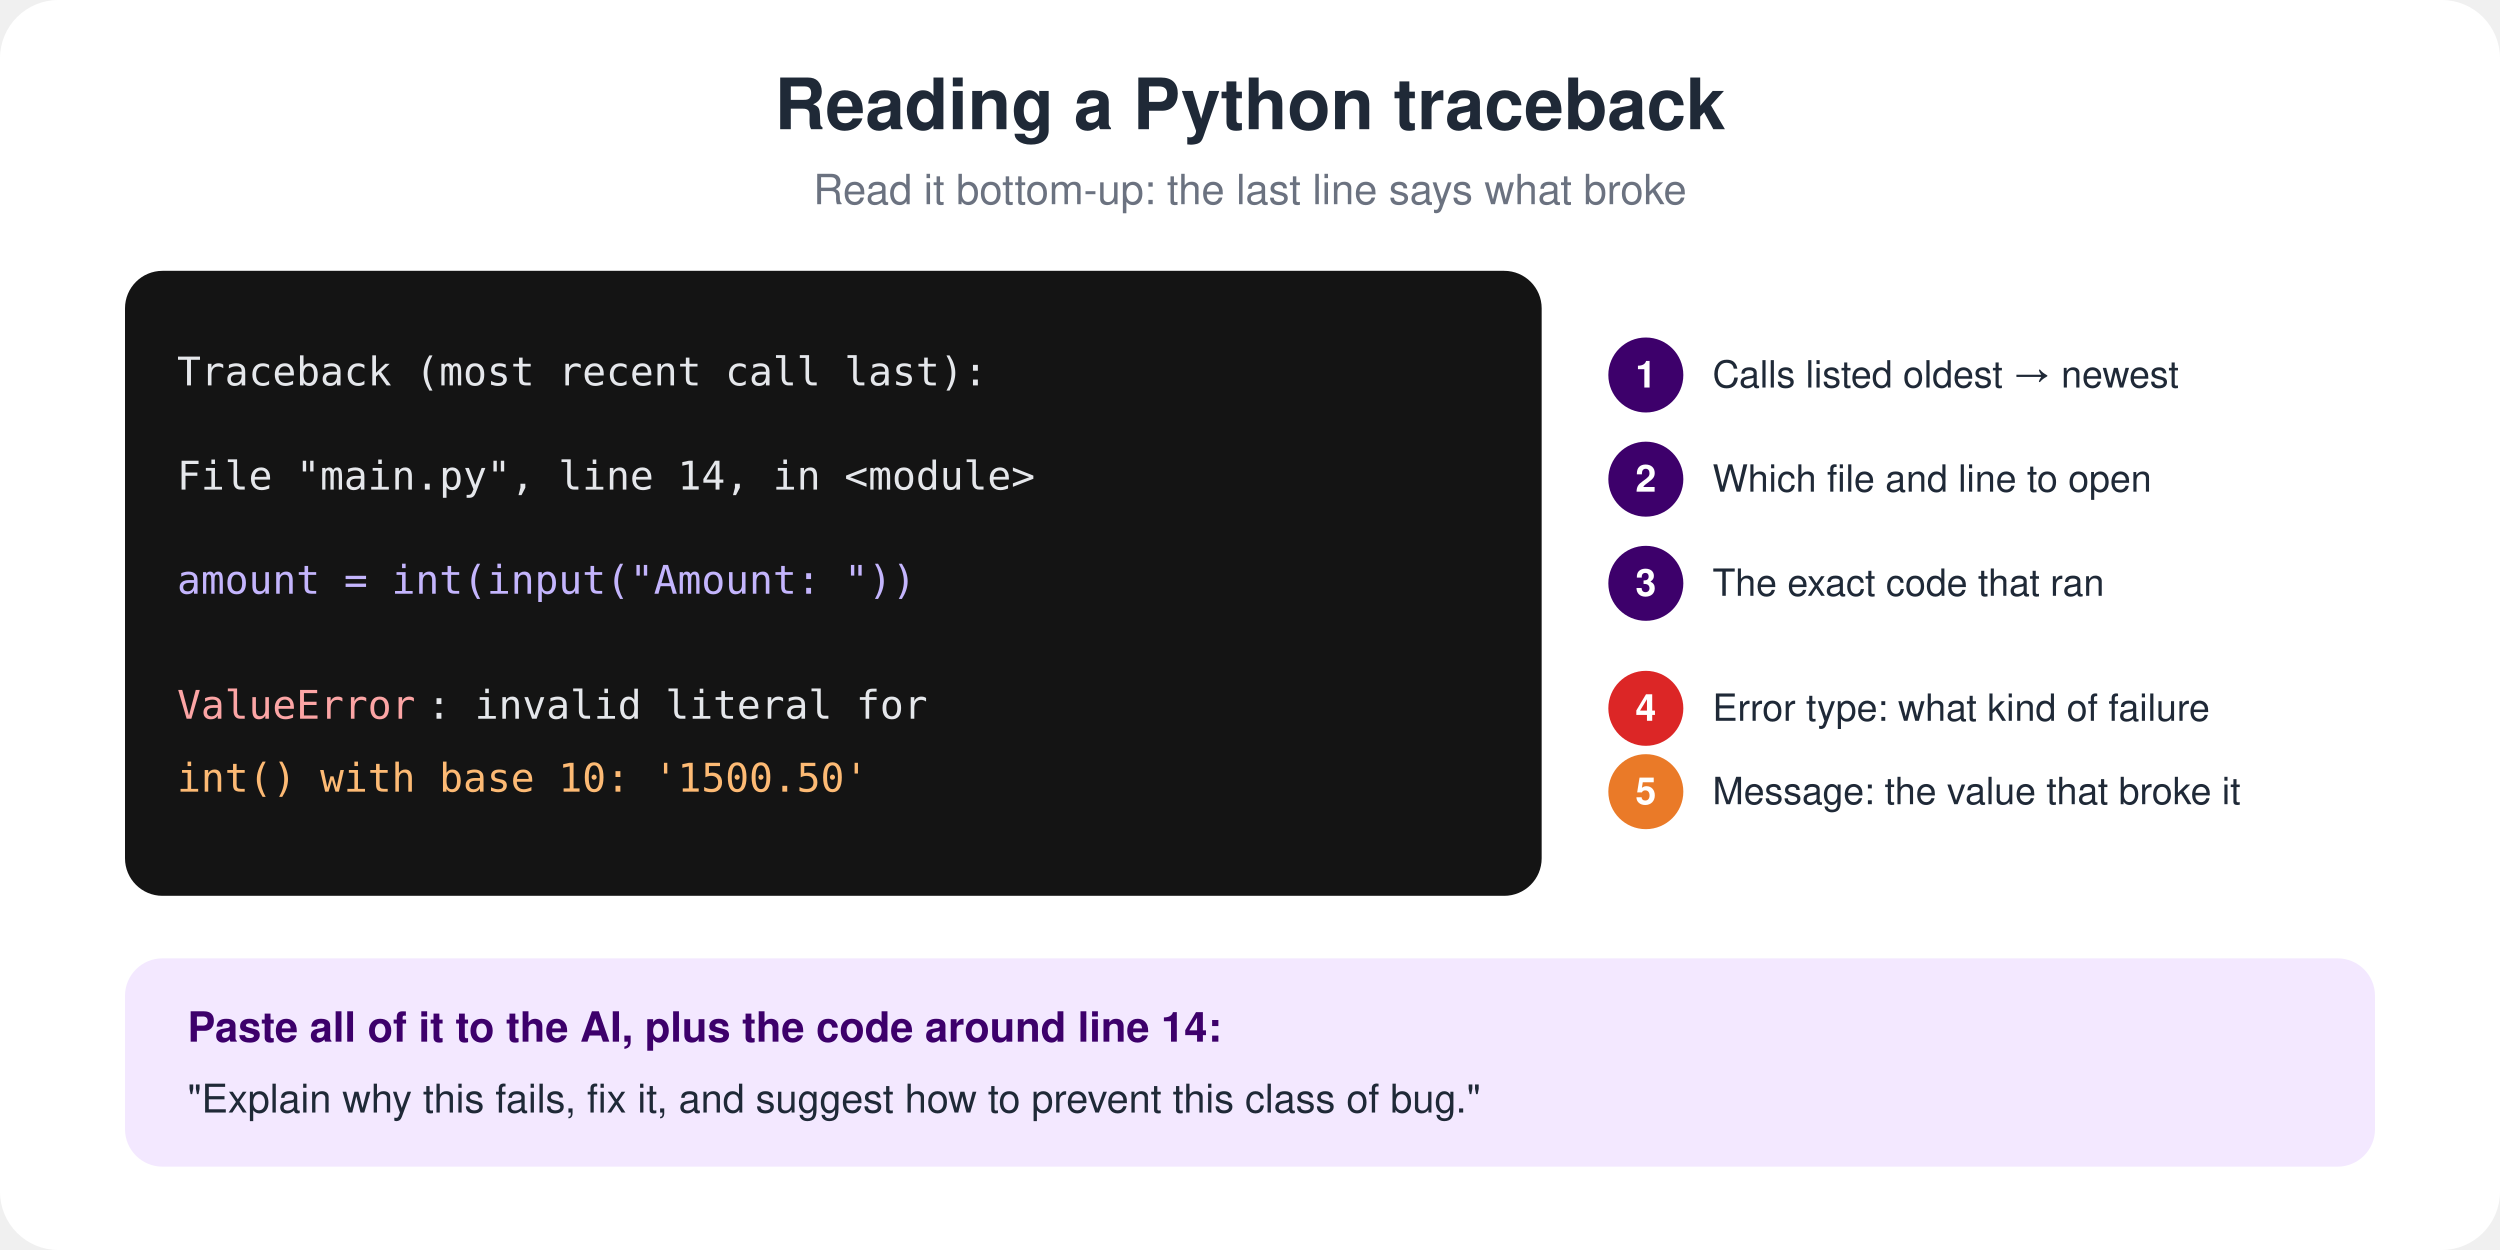
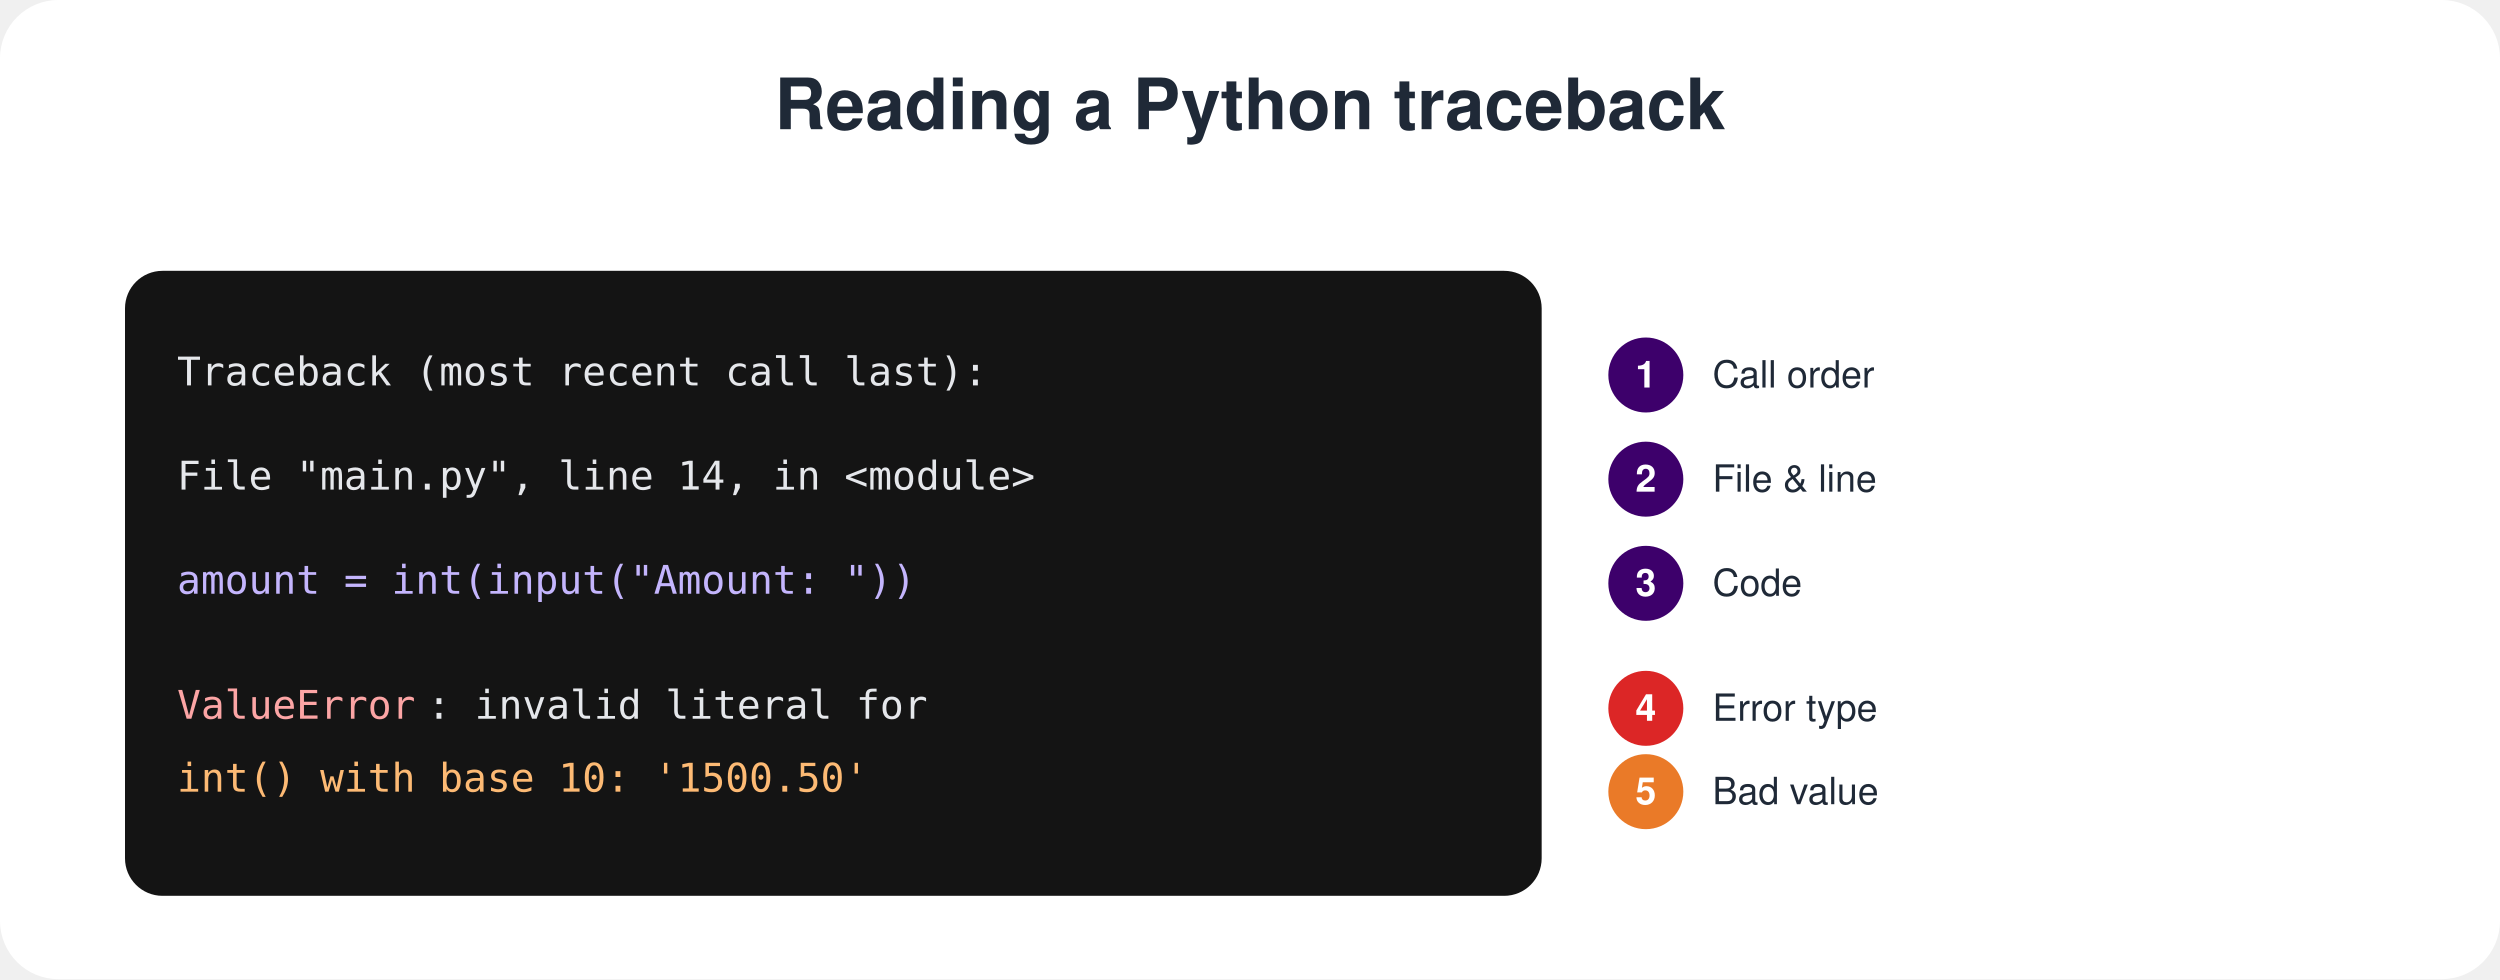
- <svg xmlns="http://www.w3.org/2000/svg" width="1200" height="600" viewBox="0 0 1200 600" font-family="Helvetica, Arial, sans-serif">
-   <rect width="1200" height="600" rx="28" fill="#ffffff" />
+ <svg xmlns="http://www.w3.org/2000/svg" width="1200" height="470" viewBox="0 0 1200 470" font-family="Helvetica, Arial, sans-serif">
+   <rect width="1200" height="470" rx="28" fill="#ffffff" />
  <text x="600" y="62" text-anchor="middle" font-size="34" font-weight="700" fill="#1f2937">Reading a Python traceback</text>
-   <text x="600" y="98" text-anchor="middle" font-size="20" fill="#6b7280">Read it bottom-up: the last line says what broke</text>
  <rect x="60" y="130" width="680" height="300" rx="18" fill="#141414" />
  <g font-family="Menlo, monospace" font-size="19" fill="#e5e7eb">
    <text x="85" y="185">Traceback (most recent call last):</text>
    <text x="85" y="235">  File "main.py", line 14, in &lt;module&gt;</text>
    <text x="85" y="285" fill="#c4b5fd">    amount = int(input("Amount: "))</text>
    <text x="85" y="345" fill="#fca5a5">ValueError</text>
    <text x="205" y="345" fill="#e5e7eb">: invalid literal for</text>
    <text x="85" y="380" fill="#fdba74">  int() with base 10: '1500.50'</text>
  </g>
  <g font-size="18" fill="#1f2937">
    <circle cx="790" cy="180" r="18" fill="#3d006b" />
    <text x="790" y="186" text-anchor="middle" fill="#fff" font-weight="700">1</text>
-     <text x="822" y="186">Calls listed oldest → newest</text>
+     <text x="822" y="186">Call order</text>
    <circle cx="790" cy="230" r="18" fill="#3d006b" />
    <text x="790" y="236" text-anchor="middle" fill="#fff" font-weight="700">2</text>
-     <text x="822" y="236">Which file and line to open</text>
+     <text x="822" y="236">File &amp; line</text>
    <circle cx="790" cy="280" r="18" fill="#3d006b" />
    <text x="790" y="286" text-anchor="middle" fill="#fff" font-weight="700">3</text>
-     <text x="822" y="286">The exact code that ran</text>
+     <text x="822" y="286">Code</text>
    <circle cx="790" cy="340" r="18" fill="#dc2626" />
    <text x="790" y="346" text-anchor="middle" fill="#fff" font-weight="700">4</text>
-     <text x="822" y="346">Error type: what kind of failure</text>
+     <text x="822" y="346">Error type</text>
    <circle cx="790" cy="380" r="18" fill="#ea7a28" />
    <text x="790" y="386" text-anchor="middle" fill="#fff" font-weight="700">5</text>
-     <text x="822" y="386">Message: the value that broke it</text>
+     <text x="822" y="386">Bad value</text>
  </g>
-   <rect x="60" y="460" width="1080" height="100" rx="18" fill="#f3e8ff" />
-   <text x="90" y="500" font-size="20" font-weight="700" fill="#3d006b">Paste all of it to the AI, plus the code around line 14:</text>
-   <text x="90" y="534" font-size="19" fill="#1f2937">"Explain why this fails, fix it, and suggest how to prevent this class of bug."</text>
</svg>
